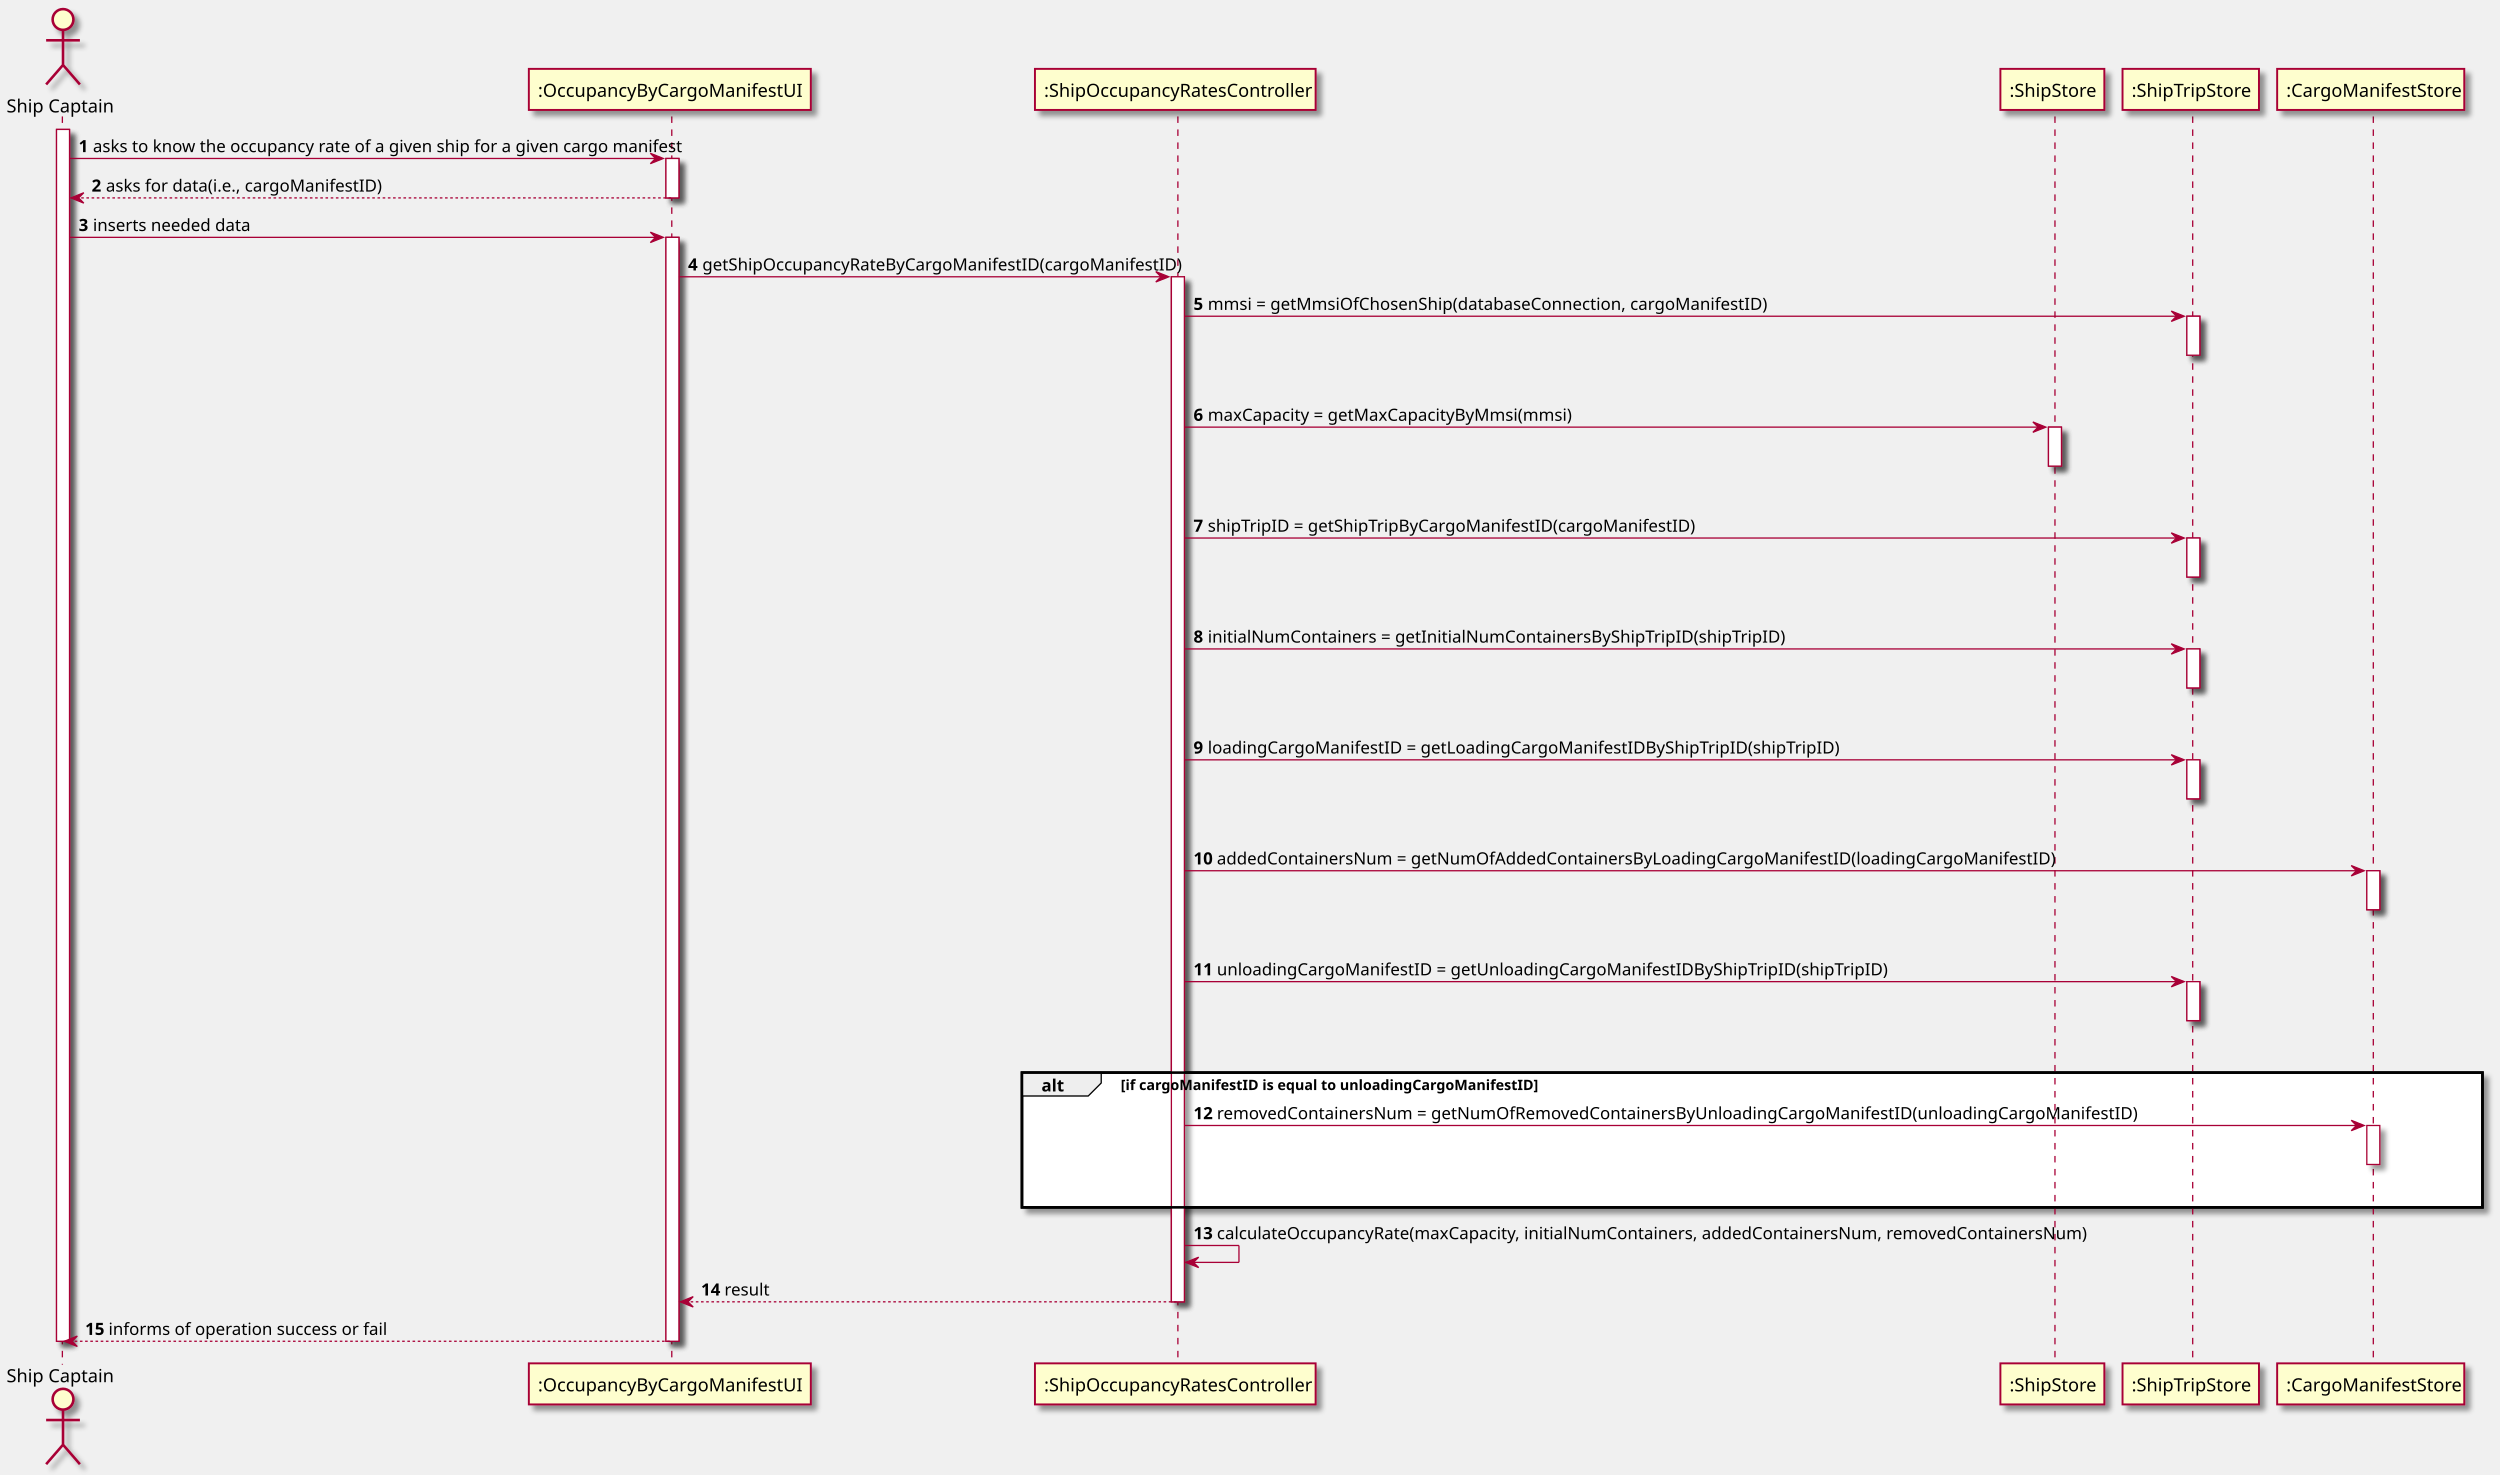
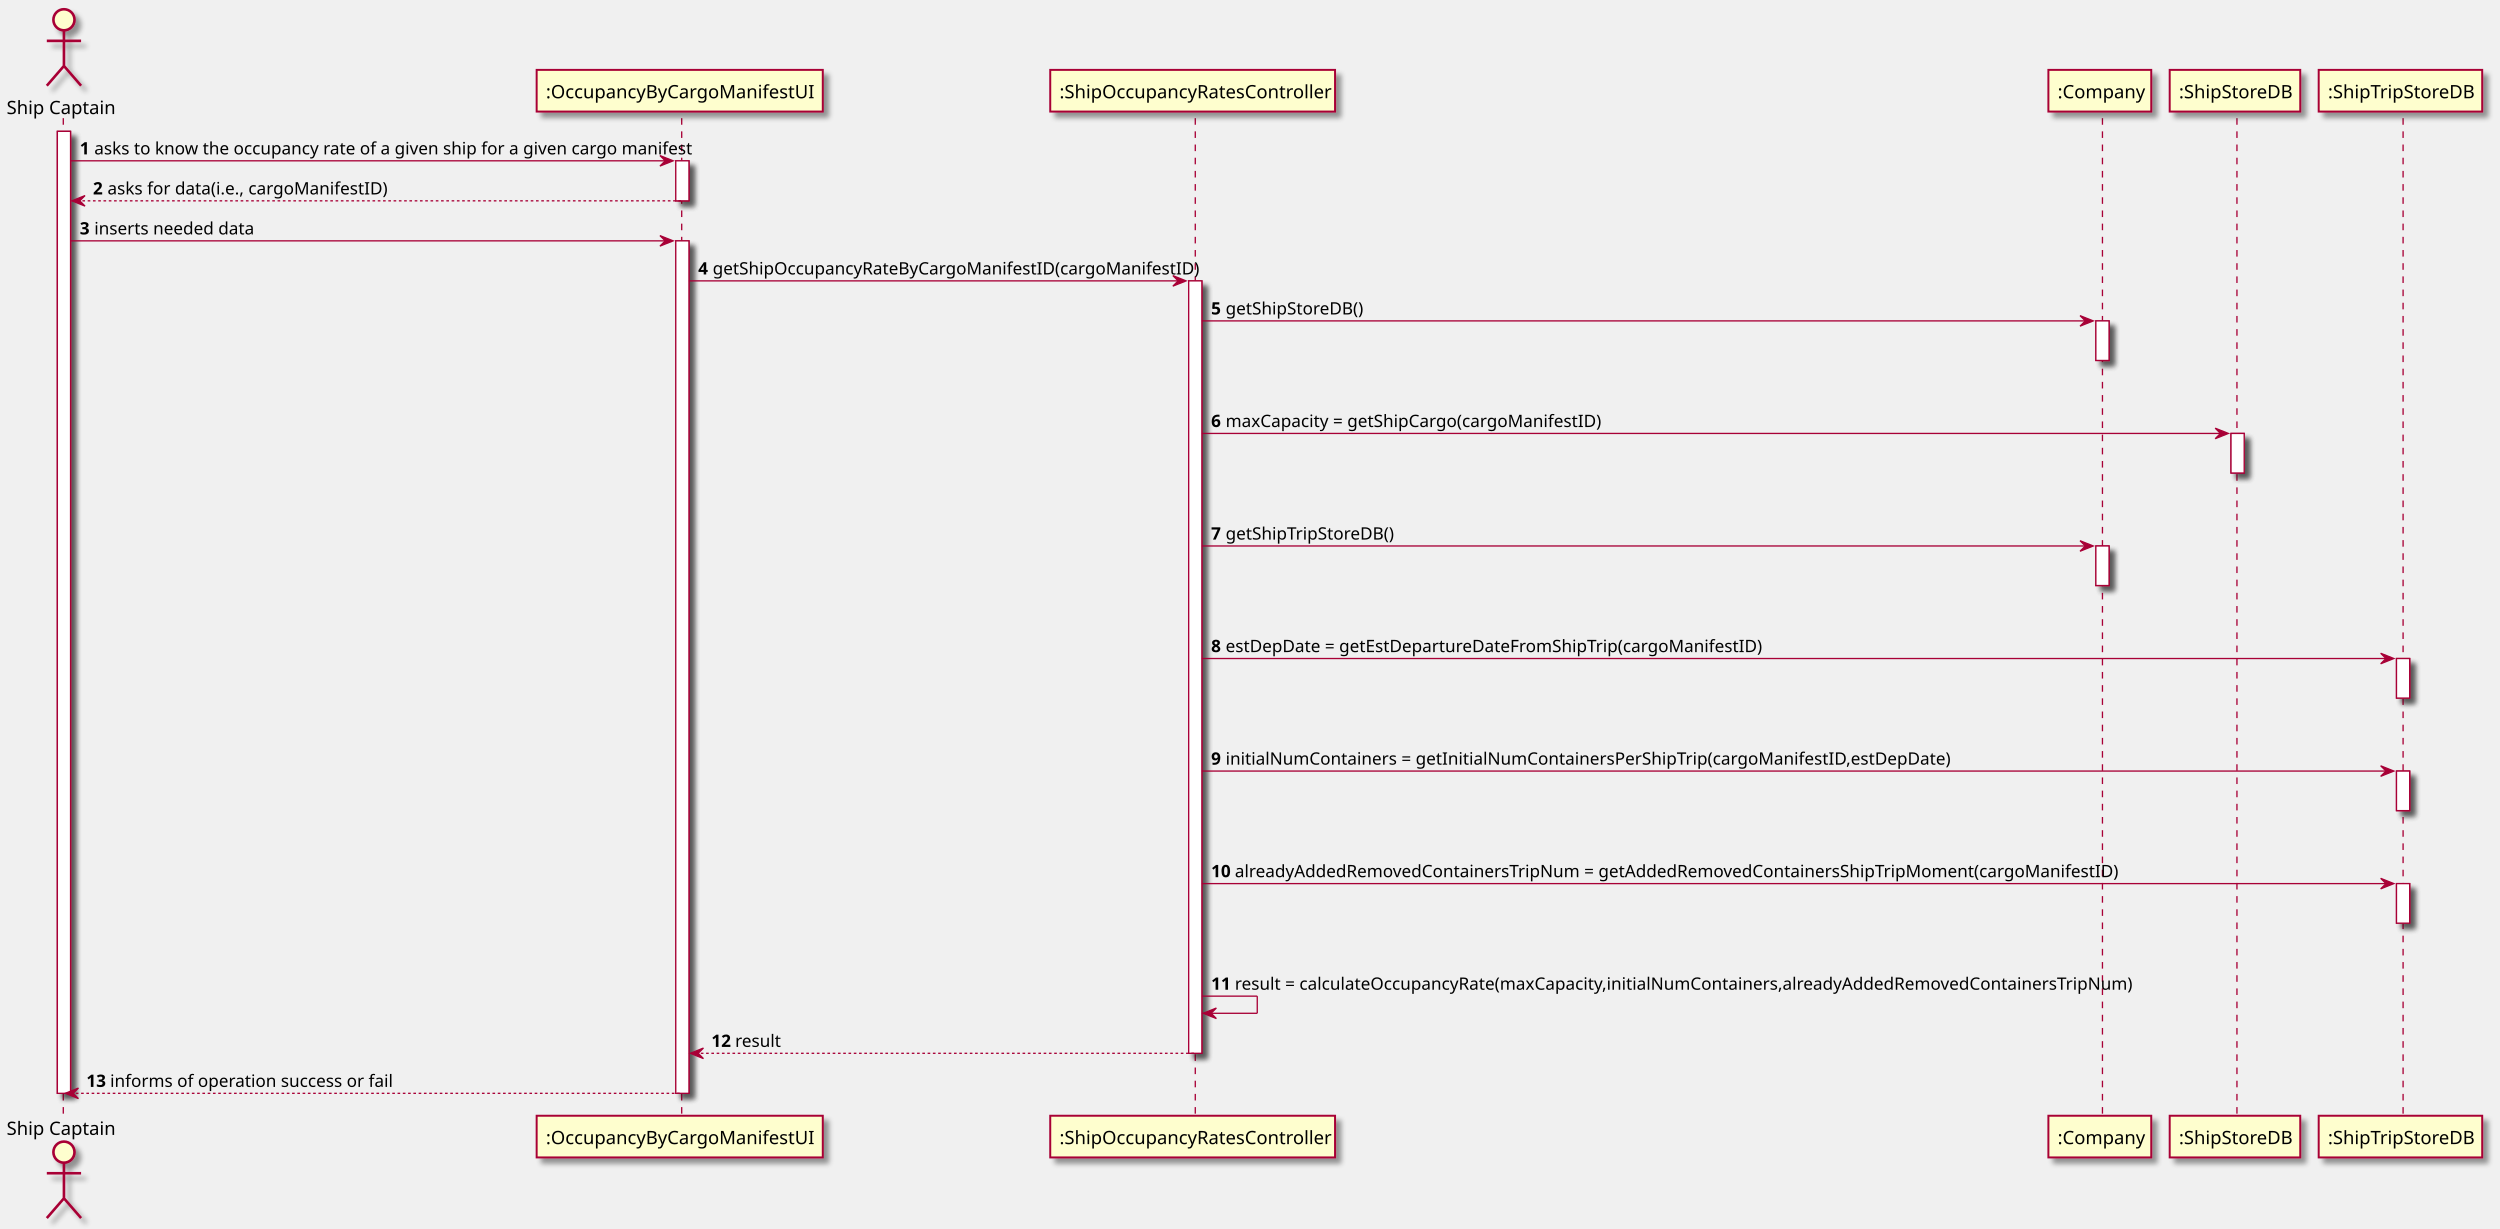
- <svg xmlns="http://www.w3.org/2000/svg" contentScriptType="application/ecmascript" contentStyleType="text/css" height="1135px" preserveAspectRatio="none" style="width:1924px;height:1135px;background:#FFFFFF;" version="1.1" viewBox="0 0 1924 1135" width="1924px" zoomAndPan="magnify">
+ <svg xmlns="http://www.w3.org/2000/svg" contentScriptType="application/ecmascript" contentStyleType="text/css" height="932px" preserveAspectRatio="none" style="width:1896px;height:932px;background:#FFFFFF;" version="1.1" viewBox="0 0 1896 932" width="1896px" zoomAndPan="magnify">
  <defs>
-     <filter height="300%" id="f1jra7y6n1abqj" width="300%" x="-1" y="-1">
+     <filter height="300%" id="f53tlw31mzpft" width="300%" x="-1" y="-1">
      <feGaussianBlur result="blurOut" stdDeviation="2.0" />
      <feColorMatrix in="blurOut" result="blurOut2" type="matrix" values="0 0 0 0 0 0 0 0 0 0 0 0 0 0 0 0 0 0 .4 0" />
      <feOffset dx="4.0" dy="4.0" in="blurOut2" result="blurOut3" />
      <feBlend in="SourceGraphic" in2="blurOut3" mode="normal" />
    </filter>
  </defs>
  <g>
-     <rect fill="#FFFFFF" filter="url(#f1jra7y6n1abqj)" height="932.625" style="stroke:#A80036;stroke-width:1.0;" width="10" x="43.5" y="99.609" />
-     <rect fill="#FFFFFF" filter="url(#f1jra7y6n1abqj)" height="30.352" style="stroke:#A80036;stroke-width:1.0;" width="10" x="512.5" y="121.961" />
-     <rect fill="#FFFFFF" filter="url(#f1jra7y6n1abqj)" height="849.57" style="stroke:#A80036;stroke-width:1.0;" width="10" x="512.5" y="182.664" />
-     <rect fill="#FFFFFF" filter="url(#f1jra7y6n1abqj)" height="788.867" style="stroke:#A80036;stroke-width:1.0;" width="10" x="901.5" y="213.016" />
-     <rect fill="#FFFFFF" filter="url(#f1jra7y6n1abqj)" height="30" style="stroke:#A80036;stroke-width:1.0;" width="10" x="1576.5" y="328.719" />
-     <rect fill="#FFFFFF" filter="url(#f1jra7y6n1abqj)" height="30" style="stroke:#A80036;stroke-width:1.0;" width="10" x="1683" y="243.367" />
-     <rect fill="#FFFFFF" filter="url(#f1jra7y6n1abqj)" height="30" style="stroke:#A80036;stroke-width:1.0;" width="10" x="1683" y="414.07" />
-     <rect fill="#FFFFFF" filter="url(#f1jra7y6n1abqj)" height="30" style="stroke:#A80036;stroke-width:1.0;" width="10" x="1683" y="499.422" />
-     <rect fill="#FFFFFF" filter="url(#f1jra7y6n1abqj)" height="30" style="stroke:#A80036;stroke-width:1.0;" width="10" x="1683" y="584.773" />
-     <rect fill="#FFFFFF" filter="url(#f1jra7y6n1abqj)" height="30" style="stroke:#A80036;stroke-width:1.0;" width="10" x="1683" y="755.477" />
-     <rect fill="#FFFFFF" filter="url(#f1jra7y6n1abqj)" height="30" style="stroke:#A80036;stroke-width:1.0;" width="10" x="1821.5" y="670.125" />
-     <rect fill="#FFFFFF" filter="url(#f1jra7y6n1abqj)" height="30" style="stroke:#A80036;stroke-width:1.0;" width="10" x="1821.5" y="866.18" />
-     <rect fill="#FFFFFF" filter="url(#f1jra7y6n1abqj)" height="103.703" style="stroke:#000000;stroke-width:2.0;" width="1124" x="786.5" y="825.477" />
-     <line style="stroke:#A80036;stroke-width:1.0;stroke-dasharray:5.0,5.0;" x1="48" x2="48" y1="89.609" y2="1050.234" />
-     <line style="stroke:#A80036;stroke-width:1.0;stroke-dasharray:5.0,5.0;" x1="517" x2="517" y1="89.609" y2="1050.234" />
-     <line style="stroke:#A80036;stroke-width:1.0;stroke-dasharray:5.0,5.0;" x1="906.5" x2="906.5" y1="89.609" y2="1050.234" />
-     <line style="stroke:#A80036;stroke-width:1.0;stroke-dasharray:5.0,5.0;" x1="1581.5" x2="1581.5" y1="89.609" y2="1050.234" />
-     <line style="stroke:#A80036;stroke-width:1.0;stroke-dasharray:5.0,5.0;" x1="1687.5" x2="1687.5" y1="89.609" y2="1050.234" />
-     <line style="stroke:#A80036;stroke-width:1.0;stroke-dasharray:5.0,5.0;" x1="1826.5" x2="1826.5" y1="89.609" y2="1050.234" />
+     <rect fill="#FFFFFF" filter="url(#f53tlw31mzpft)" height="729.57" style="stroke:#A80036;stroke-width:1.0;" width="10" x="43.5" y="99.609" />
+     <rect fill="#FFFFFF" filter="url(#f53tlw31mzpft)" height="30.352" style="stroke:#A80036;stroke-width:1.0;" width="10" x="512.5" y="121.961" />
+     <rect fill="#FFFFFF" filter="url(#f53tlw31mzpft)" height="646.516" style="stroke:#A80036;stroke-width:1.0;" width="10" x="512.5" y="182.664" />
+     <rect fill="#FFFFFF" filter="url(#f53tlw31mzpft)" height="585.812" style="stroke:#A80036;stroke-width:1.0;" width="10" x="901.5" y="213.016" />
+     <rect fill="#FFFFFF" filter="url(#f53tlw31mzpft)" height="30" style="stroke:#A80036;stroke-width:1.0;" width="10" x="1589.5" y="243.367" />
+     <rect fill="#FFFFFF" filter="url(#f53tlw31mzpft)" height="30" style="stroke:#A80036;stroke-width:1.0;" width="10" x="1589.5" y="414.07" />
+     <rect fill="#FFFFFF" filter="url(#f53tlw31mzpft)" height="30" style="stroke:#A80036;stroke-width:1.0;" width="10" x="1692" y="328.719" />
+     <rect fill="#FFFFFF" filter="url(#f53tlw31mzpft)" height="30" style="stroke:#A80036;stroke-width:1.0;" width="10" x="1817.5" y="499.422" />
+     <rect fill="#FFFFFF" filter="url(#f53tlw31mzpft)" height="30" style="stroke:#A80036;stroke-width:1.0;" width="10" x="1817.5" y="584.773" />
+     <rect fill="#FFFFFF" filter="url(#f53tlw31mzpft)" height="30" style="stroke:#A80036;stroke-width:1.0;" width="10" x="1817.5" y="670.125" />
+     <line style="stroke:#A80036;stroke-width:1.0;stroke-dasharray:5.0,5.0;" x1="48" x2="48" y1="89.609" y2="847.18" />
+     <line style="stroke:#A80036;stroke-width:1.0;stroke-dasharray:5.0,5.0;" x1="517" x2="517" y1="89.609" y2="847.18" />
+     <line style="stroke:#A80036;stroke-width:1.0;stroke-dasharray:5.0,5.0;" x1="906.5" x2="906.5" y1="89.609" y2="847.18" />
+     <line style="stroke:#A80036;stroke-width:1.0;stroke-dasharray:5.0,5.0;" x1="1594.5" x2="1594.5" y1="89.609" y2="847.18" />
+     <line style="stroke:#A80036;stroke-width:1.0;stroke-dasharray:5.0,5.0;" x1="1696.5" x2="1696.5" y1="89.609" y2="847.18" />
+     <line style="stroke:#A80036;stroke-width:1.0;stroke-dasharray:5.0,5.0;" x1="1822.5" x2="1822.5" y1="89.609" y2="847.18" />
    <text fill="#000000" font-family="sans-serif" font-size="14" lengthAdjust="spacing" textLength="81" x="5" y="86.533">Ship Captain</text>
-     <ellipse cx="48.5" cy="15" fill="#FEFECE" filter="url(#f1jra7y6n1abqj)" rx="8" ry="8" style="stroke:#A80036;stroke-width:2.0;" />
-     <path d="M48.5,23 L48.5,50 M35.5,31 L61.5,31 M48.5,50 L35.5,65 M48.5,50 L61.5,65 " fill="none" filter="url(#f1jra7y6n1abqj)" style="stroke:#A80036;stroke-width:2.0;" />
-     <text fill="#000000" font-family="sans-serif" font-size="14" lengthAdjust="spacing" textLength="81" x="5" y="1063.768">Ship Captain</text>
-     <ellipse cx="48.5" cy="1076.844" fill="#FEFECE" filter="url(#f1jra7y6n1abqj)" rx="8" ry="8" style="stroke:#A80036;stroke-width:2.0;" />
-     <path d="M48.5,1084.844 L48.5,1111.844 M35.5,1092.844 L61.5,1092.844 M48.5,1111.844 L35.5,1126.844 M48.5,1111.844 L61.5,1126.844 " fill="none" filter="url(#f1jra7y6n1abqj)" style="stroke:#A80036;stroke-width:2.0;" />
-     <rect fill="#FEFECE" filter="url(#f1jra7y6n1abqj)" height="31.609" style="stroke:#A80036;stroke-width:1.5;" width="217" x="407" y="53" />
+     <ellipse cx="48.5" cy="15" fill="#FEFECE" filter="url(#f53tlw31mzpft)" rx="8" ry="8" style="stroke:#A80036;stroke-width:2.0;" />
+     <path d="M48.5,23 L48.5,50 M35.5,31 L61.5,31 M48.5,50 L35.5,65 M48.5,50 L61.5,65 " fill="none" filter="url(#f53tlw31mzpft)" style="stroke:#A80036;stroke-width:2.0;" />
+     <text fill="#000000" font-family="sans-serif" font-size="14" lengthAdjust="spacing" textLength="81" x="5" y="860.713">Ship Captain</text>
+     <ellipse cx="48.5" cy="873.789" fill="#FEFECE" filter="url(#f53tlw31mzpft)" rx="8" ry="8" style="stroke:#A80036;stroke-width:2.0;" />
+     <path d="M48.5,881.789 L48.5,908.789 M35.5,889.789 L61.5,889.789 M48.5,908.789 L35.5,923.789 M48.5,908.789 L61.5,923.789 " fill="none" filter="url(#f53tlw31mzpft)" style="stroke:#A80036;stroke-width:2.0;" />
+     <rect fill="#FEFECE" filter="url(#f53tlw31mzpft)" height="31.609" style="stroke:#A80036;stroke-width:1.5;" width="217" x="407" y="53" />
    <text fill="#000000" font-family="sans-serif" font-size="14" lengthAdjust="spacing" textLength="195" x="414" y="74.533">:OccupancyByCargoManifestUI</text>
-     <rect fill="#FEFECE" filter="url(#f1jra7y6n1abqj)" height="31.609" style="stroke:#A80036;stroke-width:1.5;" width="217" x="407" y="1049.234" />
-     <text fill="#000000" font-family="sans-serif" font-size="14" lengthAdjust="spacing" textLength="195" x="414" y="1070.768">:OccupancyByCargoManifestUI</text>
-     <rect fill="#FEFECE" filter="url(#f1jra7y6n1abqj)" height="31.609" style="stroke:#A80036;stroke-width:1.5;" width="216" x="796.5" y="53" />
+     <rect fill="#FEFECE" filter="url(#f53tlw31mzpft)" height="31.609" style="stroke:#A80036;stroke-width:1.5;" width="217" x="407" y="846.18" />
+     <text fill="#000000" font-family="sans-serif" font-size="14" lengthAdjust="spacing" textLength="195" x="414" y="867.713">:OccupancyByCargoManifestUI</text>
+     <rect fill="#FEFECE" filter="url(#f53tlw31mzpft)" height="31.609" style="stroke:#A80036;stroke-width:1.5;" width="216" x="796.5" y="53" />
    <text fill="#000000" font-family="sans-serif" font-size="14" lengthAdjust="spacing" textLength="202" x="803.5" y="74.533">:ShipOccupancyRatesController</text>
-     <rect fill="#FEFECE" filter="url(#f1jra7y6n1abqj)" height="31.609" style="stroke:#A80036;stroke-width:1.5;" width="216" x="796.5" y="1049.234" />
-     <text fill="#000000" font-family="sans-serif" font-size="14" lengthAdjust="spacing" textLength="202" x="803.5" y="1070.768">:ShipOccupancyRatesController</text>
-     <rect fill="#FEFECE" filter="url(#f1jra7y6n1abqj)" height="31.609" style="stroke:#A80036;stroke-width:1.5;" width="80" x="1539.5" y="53" />
-     <text fill="#000000" font-family="sans-serif" font-size="14" lengthAdjust="spacing" textLength="66" x="1546.5" y="74.533">:ShipStore</text>
-     <rect fill="#FEFECE" filter="url(#f1jra7y6n1abqj)" height="31.609" style="stroke:#A80036;stroke-width:1.5;" width="80" x="1539.5" y="1049.234" />
-     <text fill="#000000" font-family="sans-serif" font-size="14" lengthAdjust="spacing" textLength="66" x="1546.5" y="1070.768">:ShipStore</text>
-     <rect fill="#FEFECE" filter="url(#f1jra7y6n1abqj)" height="31.609" style="stroke:#A80036;stroke-width:1.5;" width="105" x="1633.5" y="53" />
-     <text fill="#000000" font-family="sans-serif" font-size="14" lengthAdjust="spacing" textLength="91" x="1640.5" y="74.533">:ShipTripStore</text>
-     <rect fill="#FEFECE" filter="url(#f1jra7y6n1abqj)" height="31.609" style="stroke:#A80036;stroke-width:1.5;" width="105" x="1633.5" y="1049.234" />
-     <text fill="#000000" font-family="sans-serif" font-size="14" lengthAdjust="spacing" textLength="91" x="1640.5" y="1070.768">:ShipTripStore</text>
-     <rect fill="#FEFECE" filter="url(#f1jra7y6n1abqj)" height="31.609" style="stroke:#A80036;stroke-width:1.5;" width="144" x="1752.5" y="53" />
-     <text fill="#000000" font-family="sans-serif" font-size="14" lengthAdjust="spacing" textLength="130" x="1759.5" y="74.533">:CargoManifestStore</text>
-     <rect fill="#FEFECE" filter="url(#f1jra7y6n1abqj)" height="31.609" style="stroke:#A80036;stroke-width:1.5;" width="144" x="1752.5" y="1049.234" />
-     <text fill="#000000" font-family="sans-serif" font-size="14" lengthAdjust="spacing" textLength="130" x="1759.5" y="1070.768">:CargoManifestStore</text>
-     <rect fill="#FFFFFF" filter="url(#f1jra7y6n1abqj)" height="932.625" style="stroke:#A80036;stroke-width:1.0;" width="10" x="43.5" y="99.609" />
-     <rect fill="#FFFFFF" filter="url(#f1jra7y6n1abqj)" height="30.352" style="stroke:#A80036;stroke-width:1.0;" width="10" x="512.5" y="121.961" />
-     <rect fill="#FFFFFF" filter="url(#f1jra7y6n1abqj)" height="849.57" style="stroke:#A80036;stroke-width:1.0;" width="10" x="512.5" y="182.664" />
-     <rect fill="#FFFFFF" filter="url(#f1jra7y6n1abqj)" height="788.867" style="stroke:#A80036;stroke-width:1.0;" width="10" x="901.5" y="213.016" />
-     <rect fill="#FFFFFF" filter="url(#f1jra7y6n1abqj)" height="30" style="stroke:#A80036;stroke-width:1.0;" width="10" x="1576.5" y="328.719" />
-     <rect fill="#FFFFFF" filter="url(#f1jra7y6n1abqj)" height="30" style="stroke:#A80036;stroke-width:1.0;" width="10" x="1683" y="243.367" />
-     <rect fill="#FFFFFF" filter="url(#f1jra7y6n1abqj)" height="30" style="stroke:#A80036;stroke-width:1.0;" width="10" x="1683" y="414.07" />
-     <rect fill="#FFFFFF" filter="url(#f1jra7y6n1abqj)" height="30" style="stroke:#A80036;stroke-width:1.0;" width="10" x="1683" y="499.422" />
-     <rect fill="#FFFFFF" filter="url(#f1jra7y6n1abqj)" height="30" style="stroke:#A80036;stroke-width:1.0;" width="10" x="1683" y="584.773" />
-     <rect fill="#FFFFFF" filter="url(#f1jra7y6n1abqj)" height="30" style="stroke:#A80036;stroke-width:1.0;" width="10" x="1683" y="755.477" />
-     <rect fill="#FFFFFF" filter="url(#f1jra7y6n1abqj)" height="30" style="stroke:#A80036;stroke-width:1.0;" width="10" x="1821.5" y="670.125" />
-     <rect fill="#FFFFFF" filter="url(#f1jra7y6n1abqj)" height="30" style="stroke:#A80036;stroke-width:1.0;" width="10" x="1821.5" y="866.18" />
+     <rect fill="#FEFECE" filter="url(#f53tlw31mzpft)" height="31.609" style="stroke:#A80036;stroke-width:1.5;" width="216" x="796.5" y="846.18" />
+     <text fill="#000000" font-family="sans-serif" font-size="14" lengthAdjust="spacing" textLength="202" x="803.5" y="867.713">:ShipOccupancyRatesController</text>
+     <rect fill="#FEFECE" filter="url(#f53tlw31mzpft)" height="31.609" style="stroke:#A80036;stroke-width:1.5;" width="78" x="1553.5" y="53" />
+     <text fill="#000000" font-family="sans-serif" font-size="14" lengthAdjust="spacing" textLength="64" x="1560.5" y="74.533">:Company</text>
+     <rect fill="#FEFECE" filter="url(#f53tlw31mzpft)" height="31.609" style="stroke:#A80036;stroke-width:1.5;" width="78" x="1553.5" y="846.18" />
+     <text fill="#000000" font-family="sans-serif" font-size="14" lengthAdjust="spacing" textLength="64" x="1560.5" y="867.713">:Company</text>
+     <rect fill="#FEFECE" filter="url(#f53tlw31mzpft)" height="31.609" style="stroke:#A80036;stroke-width:1.5;" width="99" x="1645.5" y="53" />
+     <text fill="#000000" font-family="sans-serif" font-size="14" lengthAdjust="spacing" textLength="85" x="1652.5" y="74.533">:ShipStoreDB</text>
+     <rect fill="#FEFECE" filter="url(#f53tlw31mzpft)" height="31.609" style="stroke:#A80036;stroke-width:1.5;" width="99" x="1645.5" y="846.18" />
+     <text fill="#000000" font-family="sans-serif" font-size="14" lengthAdjust="spacing" textLength="85" x="1652.5" y="867.713">:ShipStoreDB</text>
+     <rect fill="#FEFECE" filter="url(#f53tlw31mzpft)" height="31.609" style="stroke:#A80036;stroke-width:1.5;" width="124" x="1758.5" y="53" />
+     <text fill="#000000" font-family="sans-serif" font-size="14" lengthAdjust="spacing" textLength="110" x="1765.5" y="74.533">:ShipTripStoreDB</text>
+     <rect fill="#FEFECE" filter="url(#f53tlw31mzpft)" height="31.609" style="stroke:#A80036;stroke-width:1.5;" width="124" x="1758.5" y="846.18" />
+     <text fill="#000000" font-family="sans-serif" font-size="14" lengthAdjust="spacing" textLength="110" x="1765.5" y="867.713">:ShipTripStoreDB</text>
+     <rect fill="#FFFFFF" filter="url(#f53tlw31mzpft)" height="729.57" style="stroke:#A80036;stroke-width:1.0;" width="10" x="43.5" y="99.609" />
+     <rect fill="#FFFFFF" filter="url(#f53tlw31mzpft)" height="30.352" style="stroke:#A80036;stroke-width:1.0;" width="10" x="512.5" y="121.961" />
+     <rect fill="#FFFFFF" filter="url(#f53tlw31mzpft)" height="646.516" style="stroke:#A80036;stroke-width:1.0;" width="10" x="512.5" y="182.664" />
+     <rect fill="#FFFFFF" filter="url(#f53tlw31mzpft)" height="585.812" style="stroke:#A80036;stroke-width:1.0;" width="10" x="901.5" y="213.016" />
+     <rect fill="#FFFFFF" filter="url(#f53tlw31mzpft)" height="30" style="stroke:#A80036;stroke-width:1.0;" width="10" x="1589.5" y="243.367" />
+     <rect fill="#FFFFFF" filter="url(#f53tlw31mzpft)" height="30" style="stroke:#A80036;stroke-width:1.0;" width="10" x="1589.5" y="414.07" />
+     <rect fill="#FFFFFF" filter="url(#f53tlw31mzpft)" height="30" style="stroke:#A80036;stroke-width:1.0;" width="10" x="1692" y="328.719" />
+     <rect fill="#FFFFFF" filter="url(#f53tlw31mzpft)" height="30" style="stroke:#A80036;stroke-width:1.0;" width="10" x="1817.5" y="499.422" />
+     <rect fill="#FFFFFF" filter="url(#f53tlw31mzpft)" height="30" style="stroke:#A80036;stroke-width:1.0;" width="10" x="1817.5" y="584.773" />
+     <rect fill="#FFFFFF" filter="url(#f53tlw31mzpft)" height="30" style="stroke:#A80036;stroke-width:1.0;" width="10" x="1817.5" y="670.125" />
    <polygon fill="#A80036" points="500.5,117.961,510.5,121.961,500.5,125.961,504.5,121.961" style="stroke:#A80036;stroke-width:1.0;" />
    <line style="stroke:#A80036;stroke-width:1.0;" x1="53.5" x2="506.5" y1="121.961" y2="121.961" />
    <text fill="#000000" font-family="sans-serif" font-size="13" font-weight="bold" lengthAdjust="spacing" textLength="7" x="60.5" y="117.105">1</text>
    <text fill="#000000" font-family="sans-serif" font-size="13" lengthAdjust="spacing" textLength="429" x="71.5" y="117.105">asks to know the occupancy rate of a given ship for a given cargo manifest</text>
    <polygon fill="#A80036" points="64.5,148.312,54.5,152.312,64.5,156.312,60.5,152.312" style="stroke:#A80036;stroke-width:1.0;" />
    <line style="stroke:#A80036;stroke-width:1.0;stroke-dasharray:2.0,2.0;" x1="58.5" x2="516.5" y1="152.312" y2="152.312" />
    <text fill="#000000" font-family="sans-serif" font-size="13" font-weight="bold" lengthAdjust="spacing" textLength="7" x="70.5" y="147.456">2</text>
    <text fill="#000000" font-family="sans-serif" font-size="13" lengthAdjust="spacing" textLength="202" x="81.5" y="147.456">asks for data(i.e., cargoManifestID)</text>
    <polygon fill="#A80036" points="500.5,178.664,510.5,182.664,500.5,186.664,504.5,182.664" style="stroke:#A80036;stroke-width:1.0;" />
    <line style="stroke:#A80036;stroke-width:1.0;" x1="53.5" x2="506.5" y1="182.664" y2="182.664" />
    <text fill="#000000" font-family="sans-serif" font-size="13" font-weight="bold" lengthAdjust="spacing" textLength="7" x="60.5" y="177.808">3</text>
    <text fill="#000000" font-family="sans-serif" font-size="13" lengthAdjust="spacing" textLength="114" x="71.5" y="177.808">inserts needed data</text>
    <polygon fill="#A80036" points="889.5,209.016,899.5,213.016,889.5,217.016,893.5,213.016" style="stroke:#A80036;stroke-width:1.0;" />
    <line style="stroke:#A80036;stroke-width:1.0;" x1="522.5" x2="895.5" y1="213.016" y2="213.016" />
    <text fill="#000000" font-family="sans-serif" font-size="13" font-weight="bold" lengthAdjust="spacing" textLength="7" x="529.5" y="208.159">4</text>
    <text fill="#000000" font-family="sans-serif" font-size="13" lengthAdjust="spacing" textLength="349" x="540.5" y="208.159">getShipOccupancyRateByCargoManifestID(cargoManifestID)</text>
-     <polygon fill="#A80036" points="1671,239.367,1681,243.367,1671,247.367,1675,243.367" style="stroke:#A80036;stroke-width:1.0;" />
-     <line style="stroke:#A80036;stroke-width:1.0;" x1="911.5" x2="1677" y1="243.367" y2="243.367" />
+     <polygon fill="#A80036" points="1577.5,239.367,1587.5,243.367,1577.5,247.367,1581.5,243.367" style="stroke:#A80036;stroke-width:1.0;" />
+     <line style="stroke:#A80036;stroke-width:1.0;" x1="911.5" x2="1583.5" y1="243.367" y2="243.367" />
    <text fill="#000000" font-family="sans-serif" font-size="13" font-weight="bold" lengthAdjust="spacing" textLength="7" x="918.5" y="238.511">5</text>
-     <text fill="#000000" font-family="sans-serif" font-size="13" lengthAdjust="spacing" textLength="408" x="929.5" y="238.511">mmsi = getMmsiOfChosenShip(databaseConnection, cargoManifestID)</text>
-     <polygon fill="#A80036" points="1564.5,324.719,1574.5,328.719,1564.5,332.719,1568.5,328.719" style="stroke:#A80036;stroke-width:1.0;" />
-     <line style="stroke:#A80036;stroke-width:1.0;" x1="911.5" x2="1570.5" y1="328.719" y2="328.719" />
+     <text fill="#000000" font-family="sans-serif" font-size="13" lengthAdjust="spacing" textLength="101" x="929.5" y="238.511">getShipStoreDB()</text>
+     <polygon fill="#A80036" points="1680,324.719,1690,328.719,1680,332.719,1684,328.719" style="stroke:#A80036;stroke-width:1.0;" />
+     <line style="stroke:#A80036;stroke-width:1.0;" x1="911.5" x2="1686" y1="328.719" y2="328.719" />
    <text fill="#000000" font-family="sans-serif" font-size="13" font-weight="bold" lengthAdjust="spacing" textLength="7" x="918.5" y="323.862">6</text>
-     <text fill="#000000" font-family="sans-serif" font-size="13" lengthAdjust="spacing" textLength="274" x="929.5" y="323.862">maxCapacity = getMaxCapacityByMmsi(mmsi)</text>
-     <polygon fill="#A80036" points="1671,410.07,1681,414.07,1671,418.07,1675,414.07" style="stroke:#A80036;stroke-width:1.0;" />
-     <line style="stroke:#A80036;stroke-width:1.0;" x1="911.5" x2="1677" y1="414.07" y2="414.07" />
+     <text fill="#000000" font-family="sans-serif" font-size="13" lengthAdjust="spacing" textLength="271" x="929.5" y="323.862">maxCapacity = getShipCargo(cargoManifestID)</text>
+     <polygon fill="#A80036" points="1577.5,410.07,1587.5,414.07,1577.5,418.07,1581.5,414.07" style="stroke:#A80036;stroke-width:1.0;" />
+     <line style="stroke:#A80036;stroke-width:1.0;" x1="911.5" x2="1583.5" y1="414.07" y2="414.07" />
    <text fill="#000000" font-family="sans-serif" font-size="13" font-weight="bold" lengthAdjust="spacing" textLength="7" x="918.5" y="409.214">7</text>
-     <text fill="#000000" font-family="sans-serif" font-size="13" lengthAdjust="spacing" textLength="350" x="929.5" y="409.214">shipTripID = getShipTripByCargoManifestID(cargoManifestID)</text>
-     <polygon fill="#A80036" points="1671,495.422,1681,499.422,1671,503.422,1675,499.422" style="stroke:#A80036;stroke-width:1.0;" />
-     <line style="stroke:#A80036;stroke-width:1.0;" x1="911.5" x2="1677" y1="499.422" y2="499.422" />
+     <text fill="#000000" font-family="sans-serif" font-size="13" lengthAdjust="spacing" textLength="122" x="929.5" y="409.214">getShipTripStoreDB()</text>
+     <polygon fill="#A80036" points="1805.5,495.422,1815.5,499.422,1805.5,503.422,1809.5,499.422" style="stroke:#A80036;stroke-width:1.0;" />
+     <line style="stroke:#A80036;stroke-width:1.0;" x1="911.5" x2="1811.5" y1="499.422" y2="499.422" />
    <text fill="#000000" font-family="sans-serif" font-size="13" font-weight="bold" lengthAdjust="spacing" textLength="7" x="918.5" y="494.565">8</text>
-     <text fill="#000000" font-family="sans-serif" font-size="13" lengthAdjust="spacing" textLength="412" x="929.5" y="494.565">initialNumContainers = getInitialNumContainersByShipTripID(shipTripID)</text>
-     <polygon fill="#A80036" points="1671,580.773,1681,584.773,1671,588.773,1675,584.773" style="stroke:#A80036;stroke-width:1.0;" />
-     <line style="stroke:#A80036;stroke-width:1.0;" x1="911.5" x2="1677" y1="584.773" y2="584.773" />
+     <text fill="#000000" font-family="sans-serif" font-size="13" lengthAdjust="spacing" textLength="383" x="929.5" y="494.565">estDepDate = getEstDepartureDateFromShipTrip(cargoManifestID)</text>
+     <polygon fill="#A80036" points="1805.5,580.773,1815.5,584.773,1805.5,588.773,1809.5,584.773" style="stroke:#A80036;stroke-width:1.0;" />
+     <line style="stroke:#A80036;stroke-width:1.0;" x1="911.5" x2="1811.5" y1="584.773" y2="584.773" />
    <text fill="#000000" font-family="sans-serif" font-size="13" font-weight="bold" lengthAdjust="spacing" textLength="7" x="918.5" y="579.917">9</text>
-     <text fill="#000000" font-family="sans-serif" font-size="13" lengthAdjust="spacing" textLength="450" x="929.5" y="579.917">loadingCargoManifestID = getLoadingCargoManifestIDByShipTripID(shipTripID)</text>
-     <polygon fill="#A80036" points="1809.5,666.125,1819.5,670.125,1809.5,674.125,1813.5,670.125" style="stroke:#A80036;stroke-width:1.0;" />
-     <line style="stroke:#A80036;stroke-width:1.0;" x1="911.5" x2="1815.5" y1="670.125" y2="670.125" />
+     <text fill="#000000" font-family="sans-serif" font-size="13" lengthAdjust="spacing" textLength="512" x="929.5" y="579.917">initialNumContainers = getInitialNumContainersPerShipTrip(cargoManifestID,estDepDate)</text>
+     <polygon fill="#A80036" points="1805.5,666.125,1815.5,670.125,1805.5,674.125,1809.5,670.125" style="stroke:#A80036;stroke-width:1.0;" />
+     <line style="stroke:#A80036;stroke-width:1.0;" x1="911.5" x2="1811.5" y1="670.125" y2="670.125" />
    <text fill="#000000" font-family="sans-serif" font-size="13" font-weight="bold" lengthAdjust="spacing" textLength="14" x="918.5" y="665.269">10</text>
-     <text fill="#000000" font-family="sans-serif" font-size="13" lengthAdjust="spacing" textLength="597" x="936.5" y="665.269">addedContainersNum = getNumOfAddedContainersByLoadingCargoManifestID(loadingCargoManifestID)</text>
-     <polygon fill="#A80036" points="1671,751.477,1681,755.477,1671,759.477,1675,755.477" style="stroke:#A80036;stroke-width:1.0;" />
-     <line style="stroke:#A80036;stroke-width:1.0;" x1="911.5" x2="1677" y1="755.477" y2="755.477" />
+     <text fill="#000000" font-family="sans-serif" font-size="13" lengthAdjust="spacing" textLength="623" x="936.5" y="665.269">alreadyAddedRemovedContainersTripNum = getAddedRemovedContainersShipTripMoment(cargoManifestID)</text>
+     <line style="stroke:#A80036;stroke-width:1.0;" x1="911.5" x2="953.5" y1="755.477" y2="755.477" />
+     <line style="stroke:#A80036;stroke-width:1.0;" x1="953.5" x2="953.5" y1="755.477" y2="768.477" />
+     <line style="stroke:#A80036;stroke-width:1.0;" x1="912.5" x2="953.5" y1="768.477" y2="768.477" />
+     <polygon fill="#A80036" points="922.5,764.477,912.5,768.477,922.5,772.477,918.5,768.477" style="stroke:#A80036;stroke-width:1.0;" />
    <text fill="#000000" font-family="sans-serif" font-size="13" font-weight="bold" lengthAdjust="spacing" textLength="14" x="918.5" y="750.62">11</text>
-     <text fill="#000000" font-family="sans-serif" font-size="13" lengthAdjust="spacing" textLength="476" x="936.5" y="750.62">unloadingCargoManifestID = getUnloadingCargoManifestIDByShipTripID(shipTripID)</text>
-     <path d="M786.5,825.477 L847.5,825.477 L847.5,833.477 L837.5,843.477 L786.5,843.477 L786.5,825.477 " fill="#EEEEEE" style="stroke:#000000;stroke-width:1.0;" />
-     <rect fill="none" height="103.703" style="stroke:#000000;stroke-width:2.0;" width="1124" x="786.5" y="825.477" />
-     <text fill="#000000" font-family="sans-serif" font-size="13" font-weight="bold" lengthAdjust="spacing" textLength="16" x="801.5" y="839.972">alt</text>
-     <text fill="#000000" font-family="sans-serif" font-size="11" font-weight="bold" lengthAdjust="spacing" textLength="315" x="862.5" y="838.895">[if cargoManifestID is equal to unloadingCargoManifestID]</text>
-     <polygon fill="#A80036" points="1809.5,862.18,1819.5,866.18,1809.5,870.18,1813.5,866.18" style="stroke:#A80036;stroke-width:1.0;" />
-     <line style="stroke:#A80036;stroke-width:1.0;" x1="911.5" x2="1815.5" y1="866.18" y2="866.18" />
-     <text fill="#000000" font-family="sans-serif" font-size="13" font-weight="bold" lengthAdjust="spacing" textLength="14" x="918.5" y="861.323">12</text>
-     <text fill="#000000" font-family="sans-serif" font-size="13" lengthAdjust="spacing" textLength="652" x="936.5" y="861.323">removedContainersNum = getNumOfRemovedContainersByUnloadingCargoManifestID(unloadingCargoManifestID)</text>
-     <line style="stroke:#A80036;stroke-width:1.0;" x1="911.5" x2="953.5" y1="958.531" y2="958.531" />
-     <line style="stroke:#A80036;stroke-width:1.0;" x1="953.5" x2="953.5" y1="958.531" y2="971.531" />
-     <line style="stroke:#A80036;stroke-width:1.0;" x1="912.5" x2="953.5" y1="971.531" y2="971.531" />
-     <polygon fill="#A80036" points="922.5,967.531,912.5,971.531,922.5,975.531,918.5,971.531" style="stroke:#A80036;stroke-width:1.0;" />
-     <text fill="#000000" font-family="sans-serif" font-size="13" font-weight="bold" lengthAdjust="spacing" textLength="14" x="918.5" y="953.675">13</text>
-     <text fill="#000000" font-family="sans-serif" font-size="13" lengthAdjust="spacing" textLength="633" x="936.5" y="953.675">calculateOccupancyRate(maxCapacity, initialNumContainers, addedContainersNum, removedContainersNum)</text>
-     <polygon fill="#A80036" points="533.5,997.883,523.5,1001.883,533.5,1005.883,529.5,1001.883" style="stroke:#A80036;stroke-width:1.0;" />
-     <line style="stroke:#A80036;stroke-width:1.0;stroke-dasharray:2.0,2.0;" x1="527.5" x2="905.5" y1="1001.883" y2="1001.883" />
-     <text fill="#000000" font-family="sans-serif" font-size="13" font-weight="bold" lengthAdjust="spacing" textLength="14" x="539.5" y="997.026">14</text>
-     <text fill="#000000" font-family="sans-serif" font-size="13" lengthAdjust="spacing" textLength="32" x="557.5" y="997.026">result</text>
-     <polygon fill="#A80036" points="59.5,1028.234,49.5,1032.234,59.5,1036.234,55.5,1032.234" style="stroke:#A80036;stroke-width:1.0;" />
-     <line style="stroke:#A80036;stroke-width:1.0;stroke-dasharray:2.0,2.0;" x1="53.5" x2="516.5" y1="1032.234" y2="1032.234" />
-     <text fill="#000000" font-family="sans-serif" font-size="13" font-weight="bold" lengthAdjust="spacing" textLength="14" x="65.5" y="1027.378">15</text>
-     <text fill="#000000" font-family="sans-serif" font-size="13" lengthAdjust="spacing" textLength="201" x="83.5" y="1027.378">informs of operation success or fail</text>
+     <text fill="#000000" font-family="sans-serif" font-size="13" lengthAdjust="spacing" textLength="646" x="936.5" y="750.62">result = calculateOccupancyRate(maxCapacity,initialNumContainers,alreadyAddedRemovedContainersTripNum)</text>
+     <polygon fill="#A80036" points="533.5,794.828,523.5,798.828,533.5,802.828,529.5,798.828" style="stroke:#A80036;stroke-width:1.0;" />
+     <line style="stroke:#A80036;stroke-width:1.0;stroke-dasharray:2.0,2.0;" x1="527.5" x2="905.5" y1="798.828" y2="798.828" />
+     <text fill="#000000" font-family="sans-serif" font-size="13" font-weight="bold" lengthAdjust="spacing" textLength="14" x="539.5" y="793.972">12</text>
+     <text fill="#000000" font-family="sans-serif" font-size="13" lengthAdjust="spacing" textLength="32" x="557.5" y="793.972">result</text>
+     <polygon fill="#A80036" points="59.5,825.18,49.5,829.18,59.5,833.18,55.5,829.18" style="stroke:#A80036;stroke-width:1.0;" />
+     <line style="stroke:#A80036;stroke-width:1.0;stroke-dasharray:2.0,2.0;" x1="53.5" x2="516.5" y1="829.18" y2="829.18" />
+     <text fill="#000000" font-family="sans-serif" font-size="13" font-weight="bold" lengthAdjust="spacing" textLength="14" x="65.5" y="824.323">13</text>
+     <text fill="#000000" font-family="sans-serif" font-size="13" lengthAdjust="spacing" textLength="201" x="83.5" y="824.323">informs of operation success or fail</text>
  </g>
</svg>
